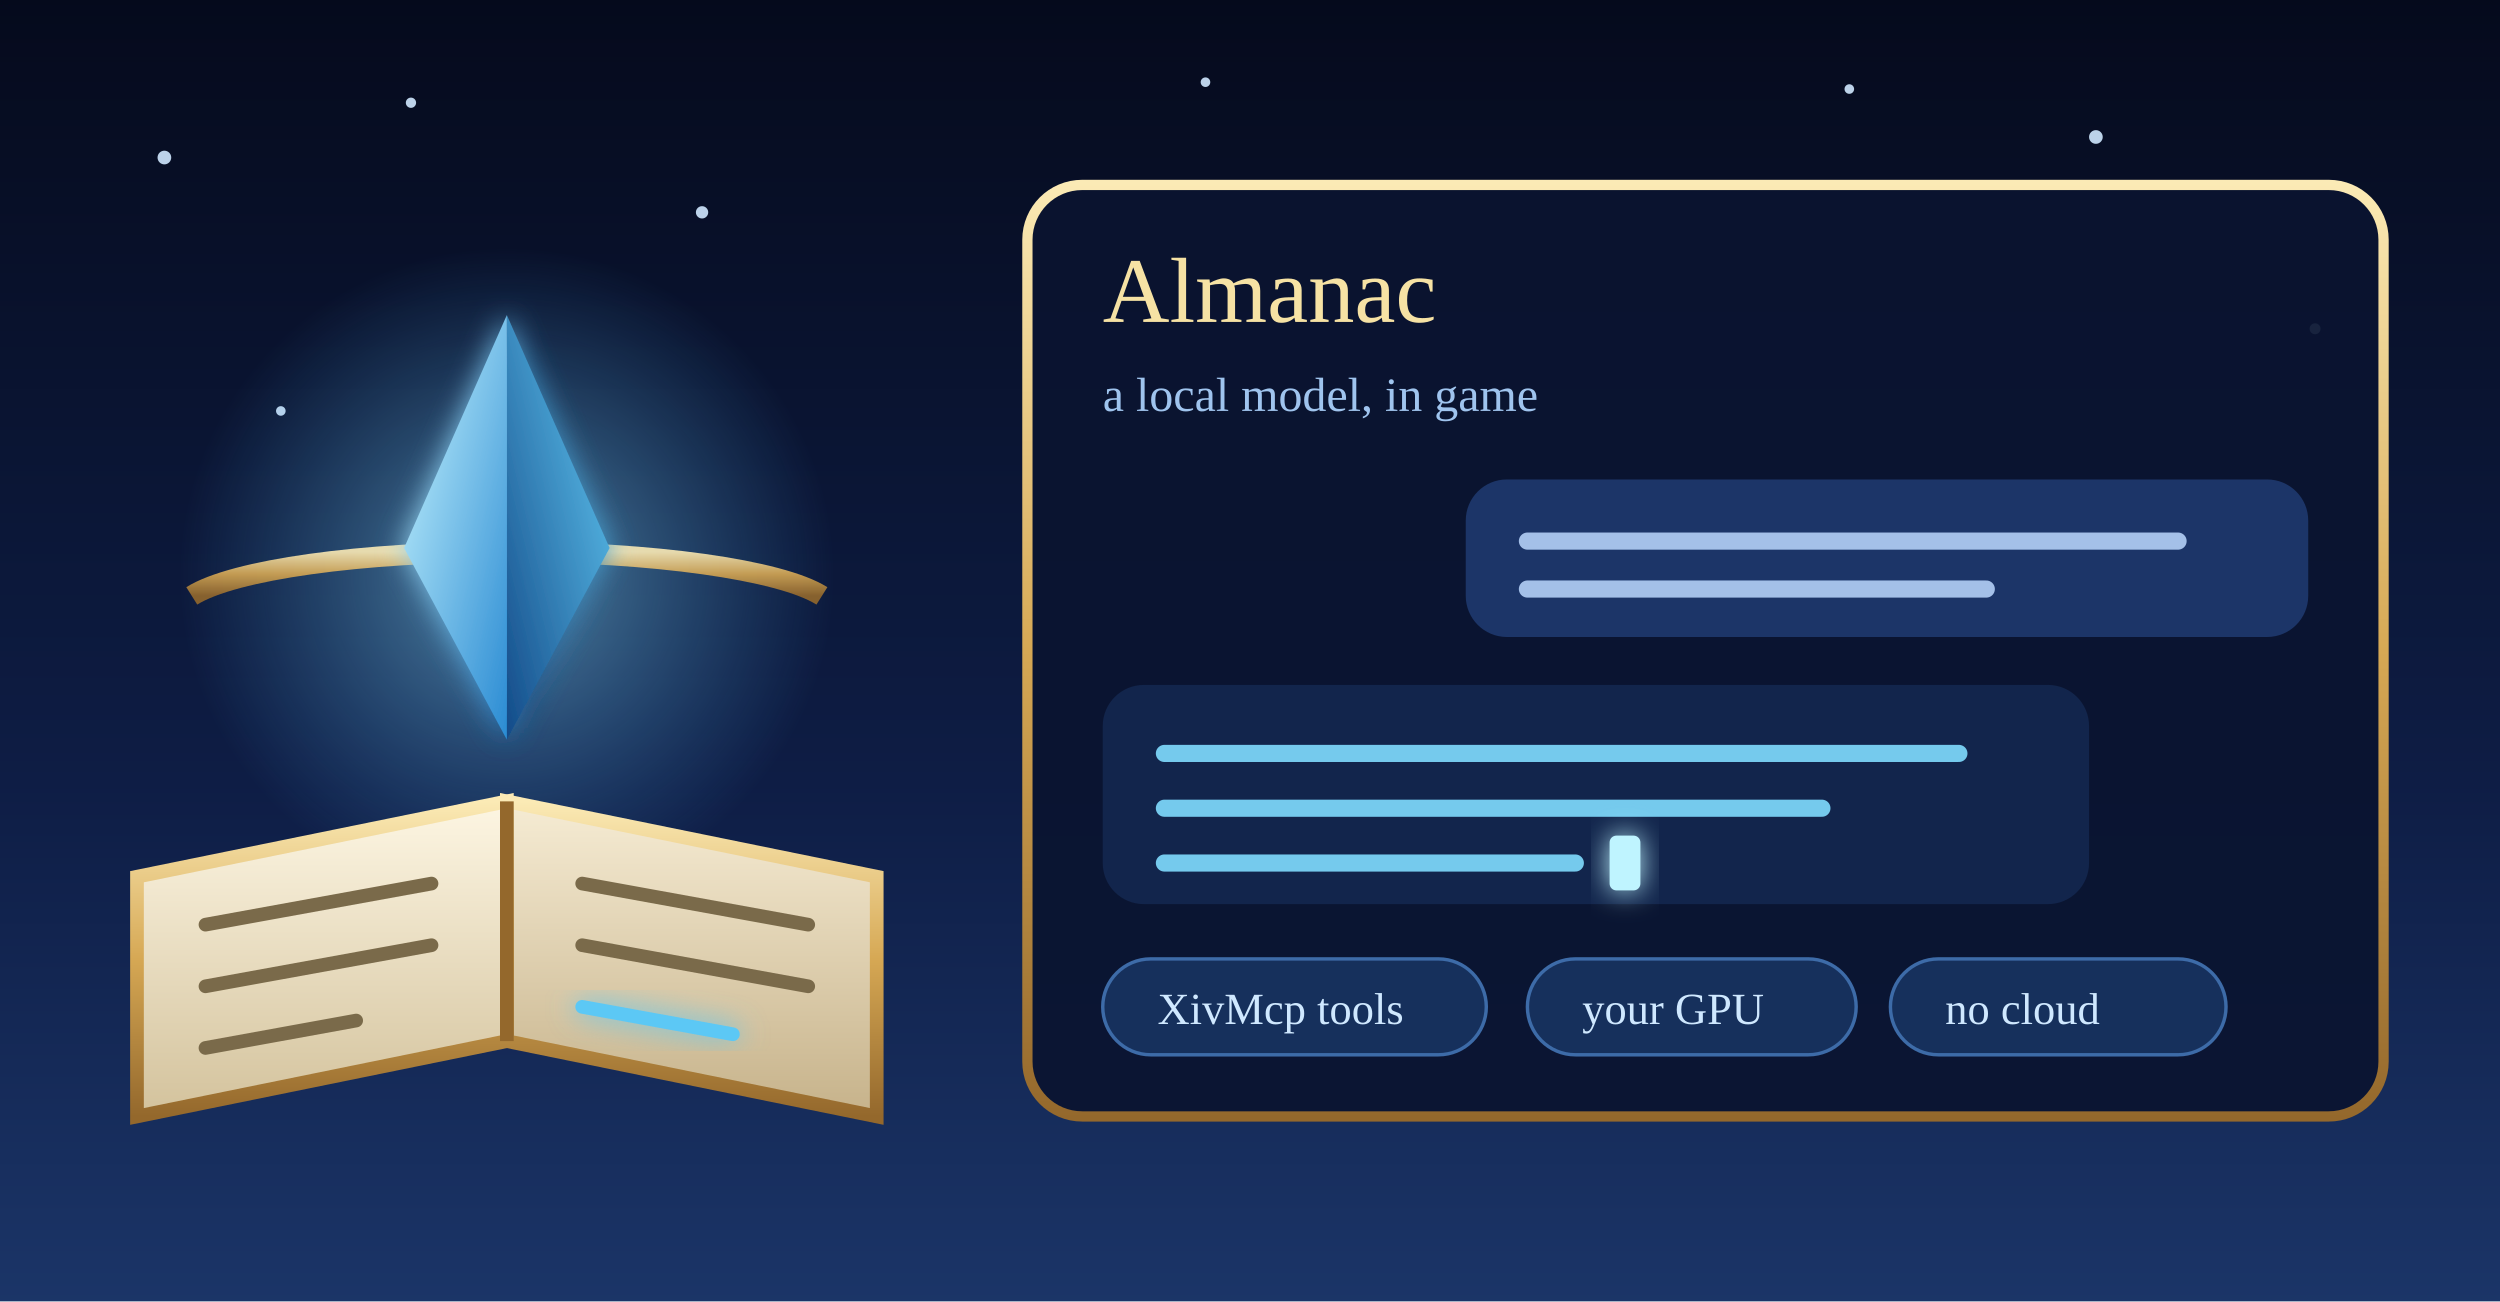
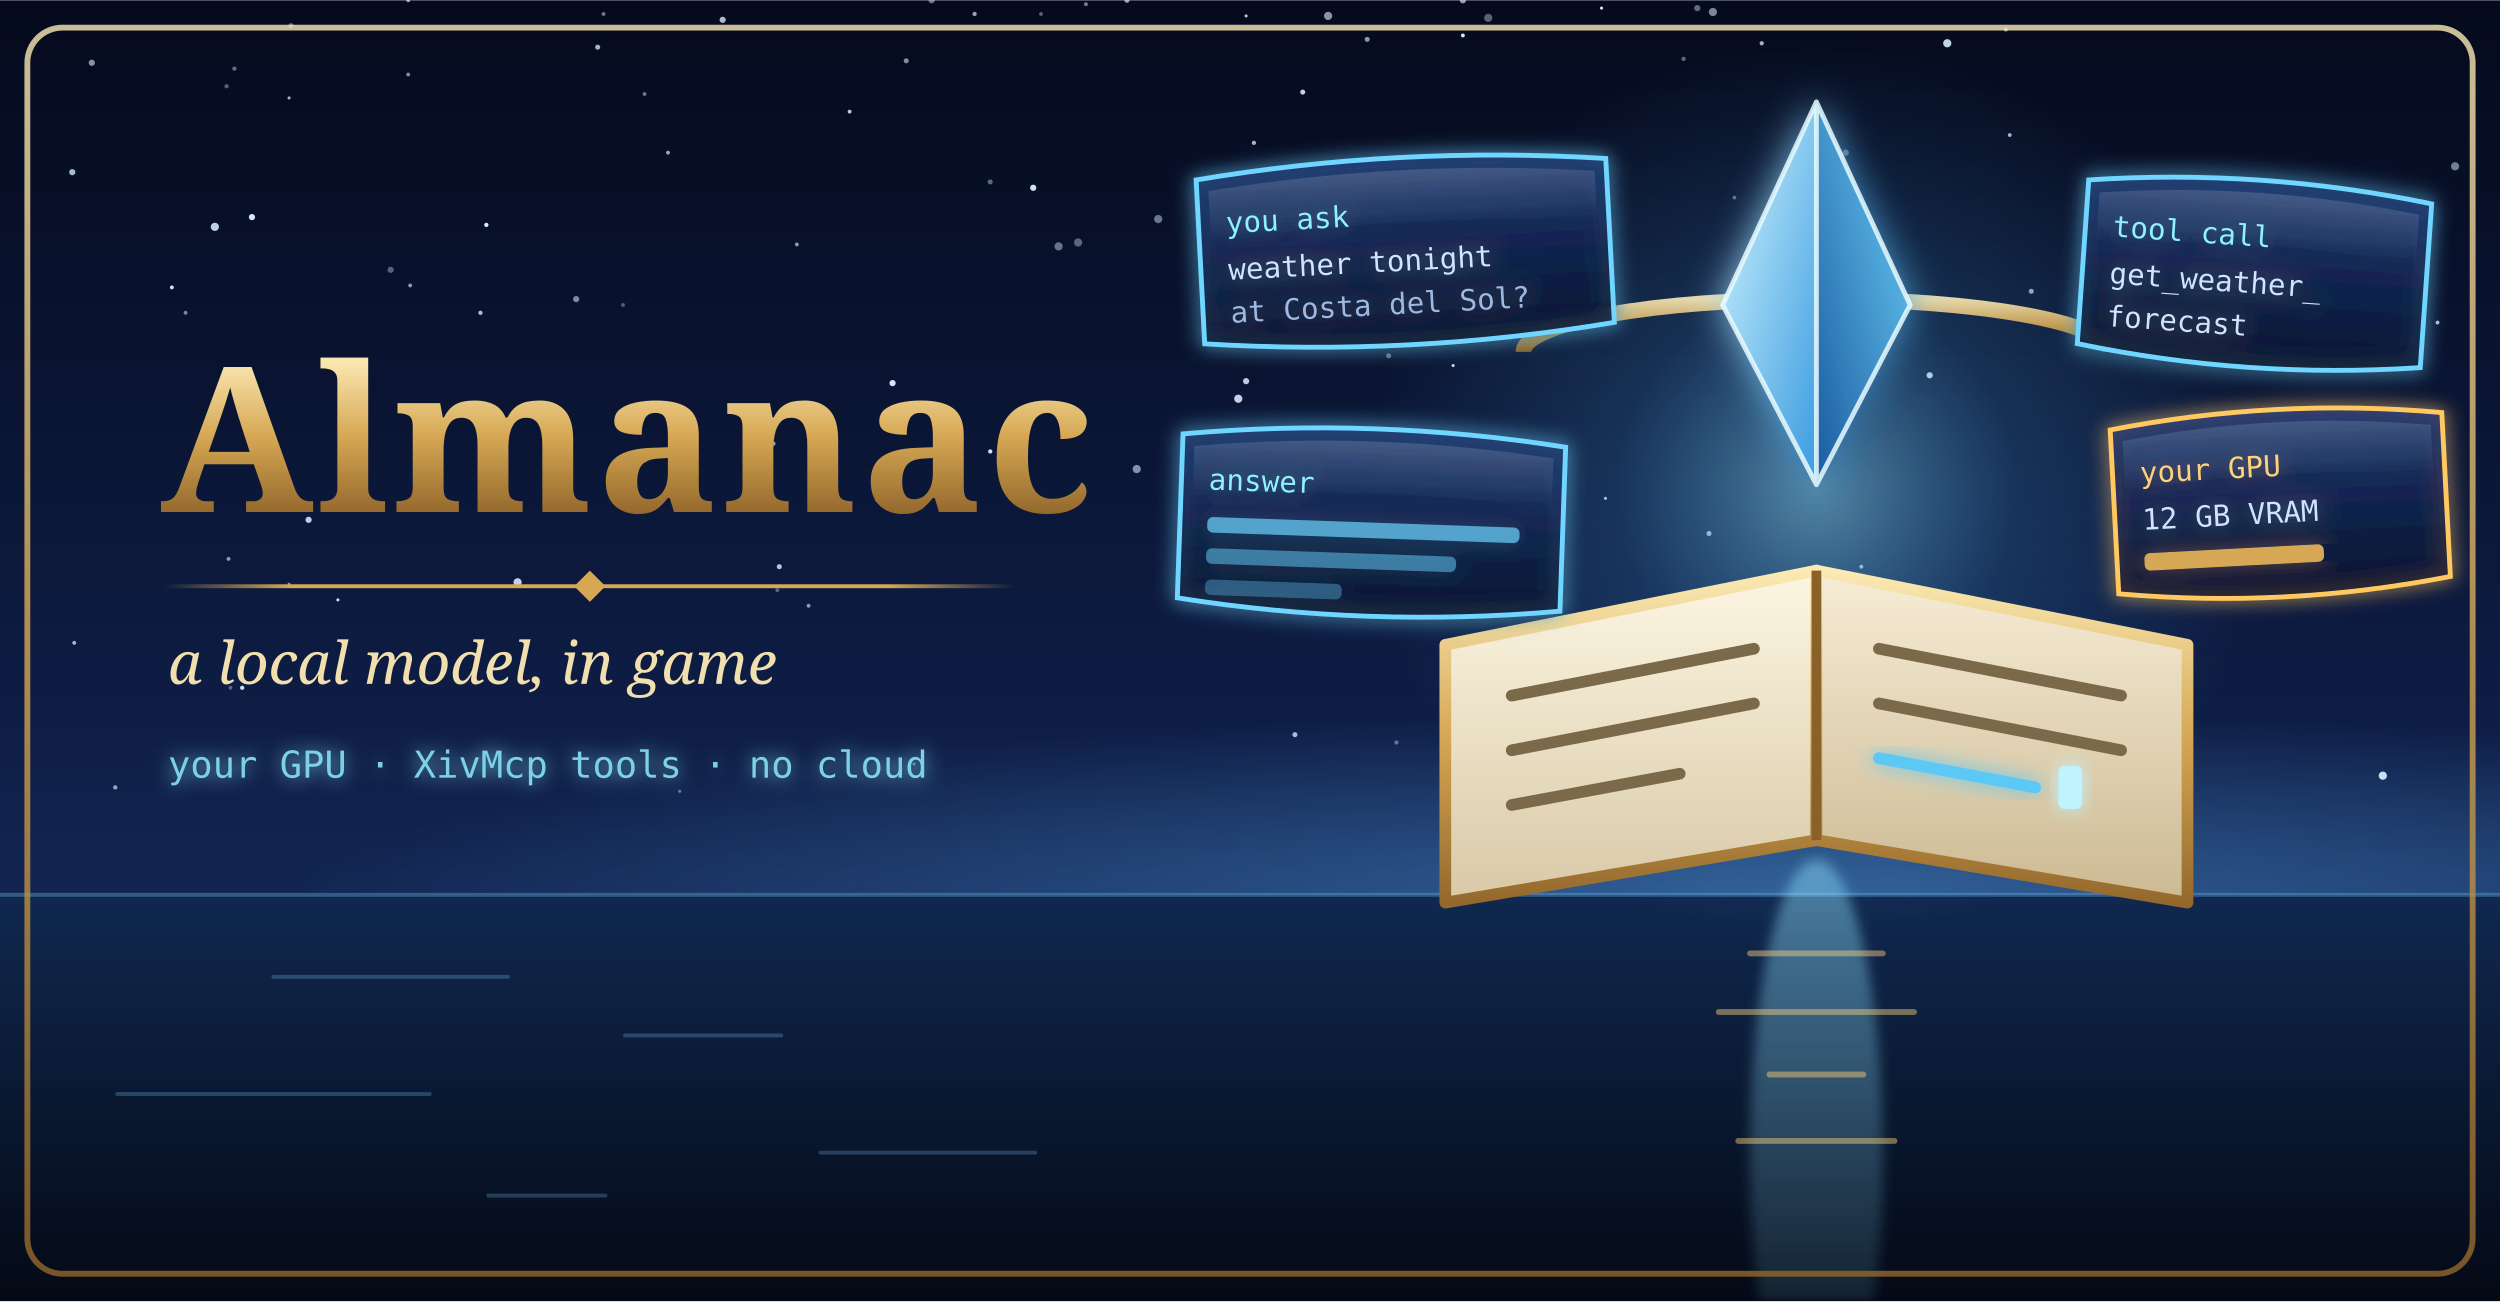
- <svg xmlns="http://www.w3.org/2000/svg" width="730" height="380" viewBox="0 0 730 380">
+ <svg xmlns="http://www.w3.org/2000/svg" width="730" height="380" viewBox="0 0 1280 666">
  <defs>
    <linearGradient id="sky" x1="0" y1="0" x2="0" y2="1">
      <stop offset="0" stop-color="#050a1c" />
-       <stop offset="0.6" stop-color="#0e1d45" />
-       <stop offset="1" stop-color="#1b3568" />
-     </linearGradient>
+       <stop offset="0.55" stop-color="#0e1d45" />
+       <stop offset="1" stop-color="#1d3a72" />
+     </linearGradient>
+     <linearGradient id="sea" x1="0" y1="0" x2="0" y2="1">
+       <stop offset="0" stop-color="#10284f" />
+       <stop offset="1" stop-color="#040915" />
+     </linearGradient>
+     <radialGradient id="horizon" cx="72%" cy="100%" r="60%">
+       <stop offset="0" stop-color="#5fb8ff" stop-opacity="0.4" />
+       <stop offset="1" stop-color="#5fb8ff" stop-opacity="0" />
+     </radialGradient>
+     <radialGradient id="halo" cx="50%" cy="50%" r="50%">
+       <stop offset="0" stop-color="#8fe3ff" stop-opacity="0.55" />
+       <stop offset="0.45" stop-color="#4fb0f0" stop-opacity="0.18" />
+       <stop offset="1" stop-color="#4fb0f0" stop-opacity="0" />
+     </radialGradient>
    <linearGradient id="gold" x1="0" y1="0" x2="0" y2="1">
      <stop offset="0" stop-color="#fbeab5" />
      <stop offset="0.5" stop-color="#d6a854" />
      <stop offset="1" stop-color="#94682c" />
    </linearGradient>
+     <linearGradient id="goldX" x1="0" y1="0" x2="1" y2="0">
+       <stop offset="0" stop-color="#8a6128" />
+       <stop offset="0.35" stop-color="#f6e2a4" />
+       <stop offset="1" stop-color="#9a6e2e" />
+     </linearGradient>
+     <linearGradient id="goldH" gradientUnits="userSpaceOnUse" x1="84" y1="0" x2="520" y2="0">
+       <stop offset="0" stop-color="#d6a854" stop-opacity="0" />
+       <stop offset="0.15" stop-color="#d6a854" />
+       <stop offset="0.85" stop-color="#d6a854" />
+       <stop offset="1" stop-color="#d6a854" stop-opacity="0" />
+     </linearGradient>
+     <linearGradient id="fA" x1="0" y1="0" x2="1" y2="1">
+       <stop offset="0" stop-color="#d4f7ff" />
+       <stop offset="1" stop-color="#3a9be0" />
+     </linearGradient>
+     <linearGradient id="fB" x1="1" y1="0" x2="0" y2="1">
+       <stop offset="0" stop-color="#6cd0f8" />
+       <stop offset="1" stop-color="#1a5aa0" />
+     </linearGradient>
    <linearGradient id="pageL" x1="0" y1="0" x2="0" y2="1">
      <stop offset="0" stop-color="#fdf6e3" />
-       <stop offset="1" stop-color="#d3c29c" />
+       <stop offset="1" stop-color="#d8c9a6" />
    </linearGradient>
    <linearGradient id="pageR" x1="0" y1="0" x2="0" y2="1">
-       <stop offset="0" stop-color="#f6ecd4" />
-       <stop offset="1" stop-color="#c6b28a" />
-     </linearGradient>
-     <linearGradient id="cL" x1="0" y1="0" x2="1" y2="1">
-       <stop offset="0" stop-color="#c9f6ff" />
-       <stop offset="1" stop-color="#2a8bd3" />
-     </linearGradient>
-     <linearGradient id="cR" x1="1" y1="0" x2="0" y2="1">
-       <stop offset="0" stop-color="#63cdf7" />
-       <stop offset="1" stop-color="#134a88" />
-     </linearGradient>
-     <radialGradient id="halo" cx="50%" cy="50%" r="50%">
-       <stop offset="0" stop-color="#8fe3ff" stop-opacity="0.55" />
-       <stop offset="1" stop-color="#4fb0f0" stop-opacity="0" />
-     </radialGradient>
-     <filter id="glow" x="-60%" y="-60%" width="220%" height="220%">
-       <feGaussianBlur stdDeviation="4" result="b" />
+       <stop offset="0" stop-color="#f7edd6" />
+       <stop offset="1" stop-color="#cbb992" />
+     </linearGradient>
+     <linearGradient id="glass" x1="0" y1="0" x2="0" y2="1">
+       <stop offset="0" stop-color="#1c3a70" stop-opacity="0.9" />
+       <stop offset="1" stop-color="#071230" stop-opacity="0.9" />
+     </linearGradient>
+     <linearGradient id="glare" x1="0" y1="0" x2="0" y2="1">
+       <stop offset="0" stop-color="#ffffff" stop-opacity="0.16" />
+       <stop offset="1" stop-color="#ffffff" stop-opacity="0" />
+     </linearGradient>
+     <linearGradient id="refl" x1="0" y1="0" x2="0" y2="1">
+       <stop offset="0" stop-color="#8fe3ff" stop-opacity="0.45" />
+       <stop offset="1" stop-color="#8fe3ff" stop-opacity="0" />
+     </linearGradient>
+     <filter id="glow" x="-40%" y="-40%" width="180%" height="180%">
+       <feGaussianBlur stdDeviation="5" result="b" />
      <feMerge>
        <feMergeNode in="b" />
        <feMergeNode in="SourceGraphic" />
      </feMerge>
    </filter>
+     <filter id="bigglow" x="-40%" y="-40%" width="180%" height="180%">
+       <feGaussianBlur stdDeviation="10" result="b" />
+       <feMerge>
+         <feMergeNode in="b" />
+         <feMergeNode in="SourceGraphic" />
+       </feMerge>
+     </filter>
+     <filter id="blur">
+       <feGaussianBlur stdDeviation="3" />
+     </filter>
  </defs>
-   <rect width="730" height="380" fill="url(#sky)" />
-   <g fill="#cfe8ff" opacity="0.9">
-     <circle cx="48" cy="46" r="2" />
-     <circle cx="120" cy="30" r="1.5" />
-     <circle cx="205" cy="62" r="1.8" />
-     <circle cx="612" cy="40" r="2" />
-     <circle cx="676" cy="96" r="1.6" />
-     <circle cx="540" cy="26" r="1.4" />
-     <circle cx="352" cy="24" r="1.4" />
-     <circle cx="82" cy="120" r="1.4" />
-   </g>
-   <g transform="translate(148,168)">
-     <circle r="96" fill="url(#halo)" />
-     <path d="M-92 6 A96 18 0 0 1 92 6" fill="none" stroke="url(#gold)" stroke-width="6" opacity="0.9" />
-     <g filter="url(#glow)">
-       <path d="M0 -76 L30 -8 L0 48 Z" fill="url(#cR)" />
-       <path d="M0 -76 L-30 -8 L0 48 Z" fill="url(#cL)" />
-     </g>
-     <g transform="translate(0,96)">
-       <path d="M0 -30 L-108 -8 L-108 62 L0 40 Z" fill="url(#pageL)" />
-       <path d="M0 -30 L108 -8 L108 62 L0 40 Z" fill="url(#pageR)" />
-       <path d="M0 -30 L-108 -8 L-108 62 L0 40 Z" fill="none" stroke="url(#gold)" stroke-width="4" />
-       <path d="M0 -30 L108 -8 L108 62 L0 40 Z" fill="none" stroke="url(#gold)" stroke-width="4" />
-       <path d="M0 -30 L0 40" stroke="#94682c" stroke-width="4" />
-       <g stroke="#7a6a4a" stroke-width="4" stroke-linecap="round">
-         <path d="M-88 6 L-22 -6" />
-         <path d="M-88 24 L-22 12" />
-         <path d="M-88 42 L-44 34" />
-         <path d="M22 -6 L88 6" />
-         <path d="M22 12 L88 24" />
-       </g>
-       <path d="M22 30 L66 38" stroke="#5cc8f5" stroke-width="4" stroke-linecap="round" filter="url(#glow)" />
-     </g>
-   </g>
-   <g transform="translate(300,54)">
-     <rect x="0" y="0" width="396" height="272" rx="16" fill="#0a1430" fill-opacity="0.92" stroke="url(#gold)" stroke-width="3" />
-     <text x="22" y="40" font-family="Georgia, 'Times New Roman', serif" font-size="27" fill="#f6e2a4">Almanac</text>
-     <text x="22" y="66" font-family="Georgia, 'Times New Roman', serif" font-size="14" fill="#9fc4ee">a local model, in game</text>
-     <rect x="128" y="86" width="246" height="46" rx="12" fill="#1c3568" />
-     <g stroke="#bcd8ff" stroke-width="5" stroke-linecap="round" opacity="0.85">
-       <path d="M146 104 L336 104" />
-       <path d="M146 118 L280 118" />
-     </g>
-     <rect x="22" y="146" width="288" height="64" rx="12" fill="#12254c" />
-     <g stroke="#7fdcff" stroke-width="5" stroke-linecap="round" opacity="0.9">
-       <path d="M40 166 L272 166" />
-       <path d="M40 182 L232 182" />
-       <path d="M40 198 L160 198" />
-     </g>
-     <rect x="170" y="190" width="9" height="16" rx="2" fill="#bff4ff" filter="url(#glow)" />
-     <g transform="translate(22,226)" font-family="Georgia, 'Times New Roman', serif" font-size="13" fill="#cfe8ff">
-       <rect x="0" y="0" width="112" height="28" rx="14" fill="#16305c" stroke="#3d6ba8" />
-       <text x="16" y="19">XivMcp tools</text>
-       <rect x="124" y="0" width="96" height="28" rx="14" fill="#16305c" stroke="#3d6ba8" />
-       <text x="140" y="19">your GPU</text>
-       <rect x="230" y="0" width="98" height="28" rx="14" fill="#16305c" stroke="#3d6ba8" />
-       <text x="246" y="19">no cloud</text>
-     </g>
-   </g>
+   <rect width="1280" height="666" fill="url(#sky)" />
+   <g fill="#d8ecff">
+     <circle cx="663" cy="376" r="1.3" opacity="0.77" />
+     <circle cx="148" cy="299" r="0.8" opacity="0.59" />
+     <circle cx="118" cy="352" r="1" opacity="0.37" />
+     <circle cx="888" cy="101" r="1" opacity="0.41" />
+     <circle cx="869" cy="4" r="1.6" opacity="0.43" />
+     <circle cx="457" cy="196" r="1.6" opacity="0.97" />
+     <circle cx="1181" cy="174" r="0.8" opacity="0.98" />
+     <circle cx="95" cy="160" r="1" opacity="0.54" />
+     <circle cx="295" cy="153" r="1.6" opacity="0.55" />
+     <circle cx="370" cy="10" r="1.6" opacity="0.77" />
+     <circle cx="762" cy="9" r="2.1" opacity="0.39" />
+     <circle cx="122" cy="190" r="1.3" opacity="0.79" />
+     <circle cx="875" cy="273" r="1.3" opacity="0.73" />
+     <circle cx="928" cy="80" r="1" opacity="0.87" />
+     <circle cx="499" cy="7" r="1.1" opacity="0.69" />
+     <circle cx="703" cy="247" r="1.1" opacity="0.75" />
+     <circle cx="149" cy="13" r="1.3" opacity="0.46" />
+     <circle cx="700" cy="20" r="1.3" opacity="0.62" />
+     <circle cx="158" cy="266" r="1.6" opacity="0.86" />
+     <circle cx="642" cy="73" r="1.1" opacity="0.74" />
+     <circle cx="1187" cy="285" r="0.8" opacity="0.90" />
+     <circle cx="552" cy="124" r="2.1" opacity="0.39" />
+     <circle cx="634" cy="204" r="2.1" opacity="0.88" />
+     <circle cx="582" cy="240" r="2.1" opacity="0.58" />
+     <circle cx="945" cy="78" r="1.6" opacity="0.43" />
+     <circle cx="120" cy="35" r="1.1" opacity="0.43" />
+     <circle cx="507" cy="93" r="1.3" opacity="0.40" />
+     <circle cx="919" cy="95" r="1.1" opacity="0.92" />
+     <circle cx="881" cy="324" r="1.1" opacity="0.81" />
+     <circle cx="734" cy="222" r="1.3" opacity="0.97" />
+     <circle cx="309" cy="7" r="1" opacity="0.50" />
+     <circle cx="477" cy="0" r="1.6" opacity="0.47" />
+     <circle cx="577" cy="0" r="1.3" opacity="0.70" />
+     <circle cx="1248" cy="165" r="1" opacity="0.80" />
+     <circle cx="1055" cy="377" r="2.1" opacity="0.79" />
+     <circle cx="110" cy="116" r="2.1" opacity="0.87" />
+     <circle cx="803" cy="93" r="1.3" opacity="0.42" />
+     <circle cx="820" cy="4" r="0.8" opacity="0.99" />
+     <circle cx="902" cy="22" r="1.1" opacity="0.74" />
+     <circle cx="209" cy="0" r="1" opacity="0.70" />
+     <circle cx="744" cy="187" r="0.8" opacity="0.92" />
+     <circle cx="1257" cy="85" r="2.1" opacity="0.51" />
+     <circle cx="711" cy="182" r="1.3" opacity="0.43" />
+     <circle cx="999" cy="405" r="1.3" opacity="0.66" />
+     <circle cx="638" cy="8" r="0.8" opacity="0.84" />
+     <circle cx="542" cy="126" r="2.1" opacity="0.45" />
+     <circle cx="47" cy="32" r="1.6" opacity="0.59" />
+     <circle cx="1112" cy="355" r="1.6" opacity="0.54" />
+     <circle cx="186" cy="229" r="1.1" opacity="0.69" />
+     <circle cx="342" cy="78" r="1" opacity="0.70" />
+     <circle cx="1029" cy="69" r="1" opacity="0.75" />
+     <circle cx="399" cy="290" r="1.3" opacity="0.83" />
+     <circle cx="464" cy="31" r="1.3" opacity="0.58" />
+     <circle cx="59" cy="403" r="1.1" opacity="0.66" />
+     <circle cx="396" cy="227" r="1.1" opacity="0.64" />
+     <circle cx="715" cy="380" r="1.1" opacity="0.40" />
+     <circle cx="209" cy="38" r="1" opacity="0.57" />
+     <circle cx="988" cy="192" r="1.6" opacity="0.90" />
+     <circle cx="981" cy="352" r="1.1" opacity="0.87" />
+     <circle cx="173" cy="307" r="0.8" opacity="0.94" />
+     <circle cx="408" cy="125" r="1" opacity="0.63" />
+     <circle cx="680" cy="8" r="2.1" opacity="0.61" />
+     <circle cx="822" cy="255" r="0.8" opacity="0.82" />
+     <circle cx="348" cy="405" r="0.8" opacity="0.45" />
+     <circle cx="953" cy="290" r="1" opacity="0.75" />
+     <circle cx="1220" cy="397" r="2.1" opacity="0.96" />
+     <circle cx="319" cy="156" r="1" opacity="0.36" />
+     <circle cx="210" cy="146" r="1" opacity="0.63" />
+     <circle cx="398" cy="302" r="1" opacity="0.37" />
+     <circle cx="435" cy="57" r="1" opacity="0.85" />
+     <circle cx="667" cy="47" r="1.3" opacity="0.89" />
+     <circle cx="124" cy="352" r="1.1" opacity="0.93" />
+     <circle cx="1194" cy="295" r="1.6" opacity="0.62" />
+     <circle cx="1027" cy="15" r="1" opacity="0.69" />
+     <circle cx="38" cy="329" r="1" opacity="0.75" />
+     <circle cx="306" cy="24" r="1.3" opacity="0.75" />
+     <circle cx="246" cy="160" r="1.1" opacity="0.79" />
+     <circle cx="1086" cy="160" r="0.8" opacity="0.92" />
+     <circle cx="116" cy="44" r="1.1" opacity="0.38" />
+     <circle cx="200" cy="138" r="1.6" opacity="0.37" />
+     <circle cx="129" cy="111" r="1.6" opacity="0.98" />
+     <circle cx="1241" cy="140" r="2.1" opacity="0.53" />
+     <circle cx="1040" cy="149" r="1.3" opacity="0.68" />
+     <circle cx="507" cy="231" r="1.1" opacity="0.95" />
+     <circle cx="414" cy="310" r="1" opacity="0.62" />
+     <circle cx="803" cy="111" r="0.8" opacity="0.79" />
+     <circle cx="877" cy="6" r="2.1" opacity="0.55" />
+     <circle cx="250" cy="344" r="1" opacity="0.96" />
+     <circle cx="749" cy="18" r="1" opacity="0.98" />
+     <circle cx="449" cy="256" r="0.8" opacity="0.61" />
+     <circle cx="997" cy="22" r="2.1" opacity="0.89" />
+     <circle cx="330" cy="235" r="1.6" opacity="0.61" />
+     <circle cx="862" cy="30" r="1.1" opacity="0.41" />
+     <circle cx="749" cy="0" r="1.6" opacity="0.65" />
+     <circle cx="37" cy="88" r="1.6" opacity="0.76" />
+     <circle cx="1049" cy="384" r="0.8" opacity="0.99" />
+     <circle cx="468" cy="391" r="0.8" opacity="0.40" />
+     <circle cx="556" cy="2" r="1" opacity="0.53" />
+     <circle cx="265" cy="298" r="2.1" opacity="0.88" />
+     <circle cx="529" cy="96" r="1.6" opacity="0.95" />
+     <circle cx="1168" cy="132" r="1.1" opacity="0.41" />
+     <circle cx="117" cy="286" r="1" opacity="0.63" />
+     <circle cx="148" cy="50" r="0.8" opacity="0.76" />
+     <circle cx="533" cy="7" r="1" opacity="0.39" />
+     <circle cx="249" cy="115" r="1.1" opacity="1.00" />
+     <circle cx="855" cy="362" r="1.1" opacity="0.75" />
+     <circle cx="88" cy="147" r="1" opacity="0.96" />
+     <circle cx="330" cy="48" r="1" opacity="0.48" />
+     <circle cx="638" cy="195" r="1.6" opacity="0.84" />
+     <circle cx="593" cy="112" r="2.1" opacity="0.47" />
+   </g>
+   <rect y="300" width="1280" height="160" fill="url(#horizon)" />
+   <rect y="458" width="1280" height="208" fill="url(#sea)" />
+   <path d="M0 458 L1280 458" stroke="#6fb9f0" stroke-opacity="0.35" stroke-width="2" />
+   <g stroke="#7fc8ff" stroke-linecap="round" opacity="0.25" stroke-width="2">
+     <path d="M140 500 h120 M320 530 h80 M60 560 h160 M420 590 h110 M250 612 h60" />
+   </g>
+   <circle cx="930" cy="250" r="230" fill="url(#halo)" />
+   <ellipse cx="930" cy="590" rx="34" ry="150" fill="url(#refl)" filter="url(#blur)" />
+   <g stroke="#ffd27a" stroke-linecap="round" opacity="0.45" stroke-width="3">
+     <path d="M896 488 h68 M880 518 h100 M906 550 h48 M890 584 h80" />
+   </g>
+   <g transform="translate(930 170) scale(1.0)">
+     <path d="M-150 10 A150 27 0 0 1 150 10" fill="none" stroke="url(#gold)" stroke-width="8" opacity="0.9" />
+     <g filter="url(#bigglow)">
+       <path d="M0 -118 L48 -14 L0 78 Z" fill="url(#fB)" />
+       <path d="M0 -118 L-48 -14 L0 78 Z" fill="url(#fA)" />
+     </g>
+     <path d="M0 -118 L48 -14 L0 78 L-48 -14 Z M0 -118 L0 78" fill="none" stroke="#e8fbff" stroke-width="2.5" stroke-linejoin="round" opacity="0.85" />
+   </g>
+   <g transform="translate(930 0)">
+     <path d="M0 292 L-190 330 L-190 462 L0 430 Z" fill="url(#pageL)" stroke="url(#gold)" stroke-width="6" stroke-linejoin="round" />
+     <path d="M0 292 L190 330 L190 462 L0 430 Z" fill="url(#pageR)" stroke="url(#gold)" stroke-width="6" stroke-linejoin="round" />
+     <path d="M0 292 L0 430" stroke="#8a6128" stroke-width="5" />
+     <g stroke="#7a6a4a" stroke-width="6" stroke-linecap="round">
+       <path d="M-156 356 L-32 332" />
+       <path d="M-156 384 L-32 360" />
+       <path d="M-156 412 L-70 396" />
+       <path d="M32 332 L156 356" />
+       <path d="M32 360 L156 384" />
+     </g>
+     <path d="M32 388 L112 403" stroke="#5cc8f5" stroke-width="6" stroke-linecap="round" filter="url(#glow)" />
+     <rect x="124" y="392" width="12" height="22" rx="3" fill="#bff4ff" filter="url(#glow)" />
+   </g>
+   <g font-family="'Fira Code','Source Code Pro','DejaVu Sans Mono',monospace" font-size="15">
+     <g transform="translate(612 84) rotate(-3)" filter="url(#glow)">
+       <path d="M0 8 Q105.0 -4 210 8 L210 92 Q105.0 104 0 92 Z" fill="url(#glass)" stroke="#6fd6ff" stroke-width="2.5" />
+       <path d="M6 14 Q105.0 3 204 14 L204 40 Q105.0 30 6 40 Z" fill="url(#glare)" />
+       <text x="14" y="36" fill="#8ff0ff">you ask</text>
+       <text x="14" y="60" fill="#cfe4ff">weather tonight</text>
+       <text x="14" y="82" fill="#9fb8e0">at Costa del Sol?</text>
+     </g>
+     <g transform="translate(1070 84) rotate(4)" filter="url(#glow)">
+       <path d="M0 8 Q88.0 -4 176 8 L176 92 Q88.0 104 0 92 Z" fill="url(#glass)" stroke="#6fd6ff" stroke-width="2.5" />
+       <path d="M6 14 Q88.0 3 170 14 L170 40 Q88.0 30 6 40 Z" fill="url(#glare)" />
+       <text x="14" y="36" fill="#8ff0ff">tool call</text>
+       <text x="14" y="60" fill="#cfe4ff">get_weather_</text>
+       <text x="14" y="82" fill="#cfe4ff">forecast</text>
+     </g>
+     <g transform="translate(1080 212) rotate(-3)" filter="url(#glow)">
+       <path d="M0 8 Q85.0 -4 170 8 L170 92 Q85.0 104 0 92 Z" fill="url(#glass)" stroke="#ffc861" stroke-width="2.5" />
+       <path d="M6 14 Q85.0 3 164 14 L164 40 Q85.0 30 6 40 Z" fill="url(#glare)" />
+       <text x="14" y="36" fill="#ffd27a">your GPU</text>
+       <text x="14" y="60" fill="#cfe4ff">12 GB VRAM</text>
+       <rect x="14" y="72" width="140" height="9" rx="3" fill="#0a1a3c" />
+       <rect x="14" y="72" width="92" height="9" rx="3" fill="#d6a854" />
+     </g>
+     <g transform="translate(606 214) rotate(2)" filter="url(#glow)">
+       <path d="M0 8 Q98.0 -4 196 8 L196 92 Q98.0 104 0 92 Z" fill="url(#glass)" stroke="#6fd6ff" stroke-width="2.5" />
+       <path d="M6 14 Q98.0 3 190 14 L190 40 Q98.0 30 6 40 Z" fill="url(#glare)" />
+       <text x="14" y="36" fill="#8ff0ff">answer</text>
+       <rect x="14" y="50" width="160" height="8" rx="3" fill="#6fd6ff" opacity="0.7" />
+       <rect x="14" y="66" width="128" height="8" rx="3" fill="#6fd6ff" opacity="0.5" />
+       <rect x="14" y="82" width="70" height="8" rx="3" fill="#6fd6ff" opacity="0.35" />
+     </g>
+   </g>
+   <text x="82" y="262" font-family="'Noto Serif','STIX Two Text',Georgia,serif" font-size="104" font-weight="700" fill="url(#gold)" letter-spacing="2">Almanac</text>
+   <path d="M84 300 H520" stroke="url(#goldH)" stroke-width="2" />
+   <path d="M302 292 l8 8 l-8 8 l-8 -8 Z" fill="#d6a854" />
+   <text x="86" y="350" font-family="'Noto Serif','STIX Two Text',Georgia,serif" font-size="30" font-style="italic" fill="#f1dfae">a local model, in game</text>
+   <text x="86" y="398" font-family="'Fira Code','Source Code Pro','DejaVu Sans Mono',monospace" font-size="19" fill="#8ff0ff" opacity="0.85" filter="url(#glow)">your GPU · XivMcp tools · no cloud</text>
+   <rect x="14" y="14" width="1252" height="638" rx="18" fill="none" stroke="url(#gold)" stroke-width="3" opacity="0.8" />
</svg>
